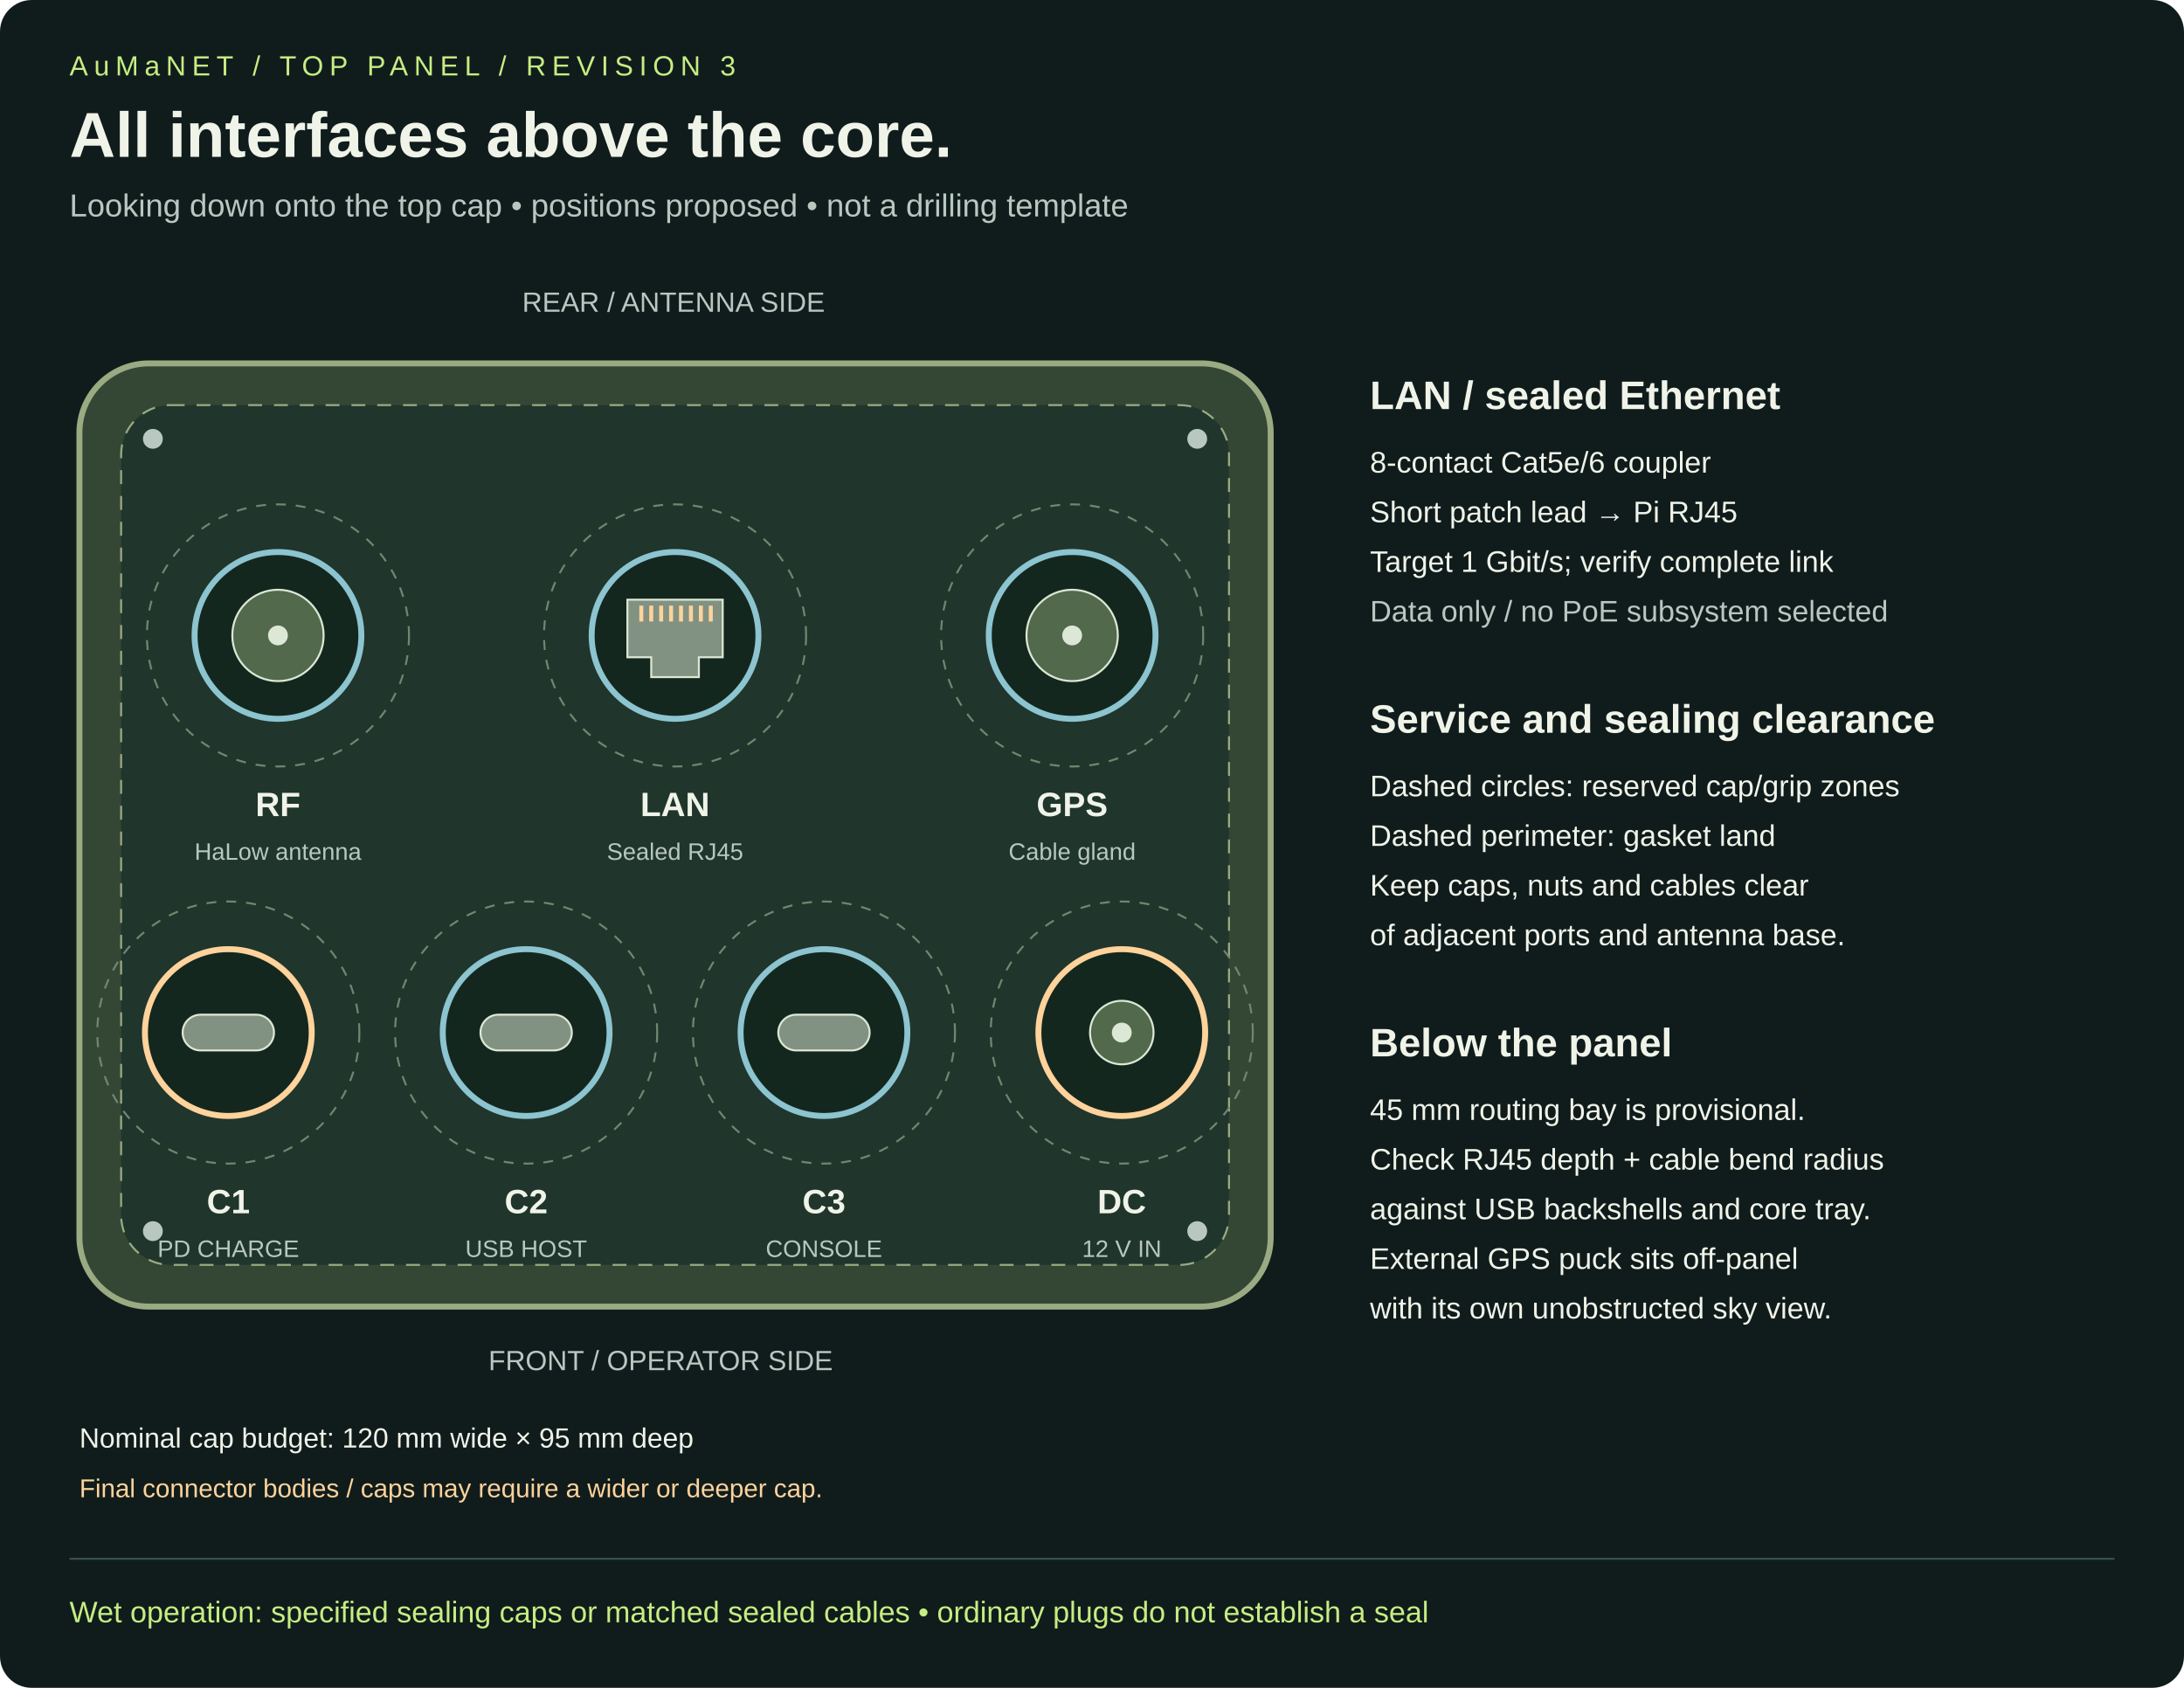
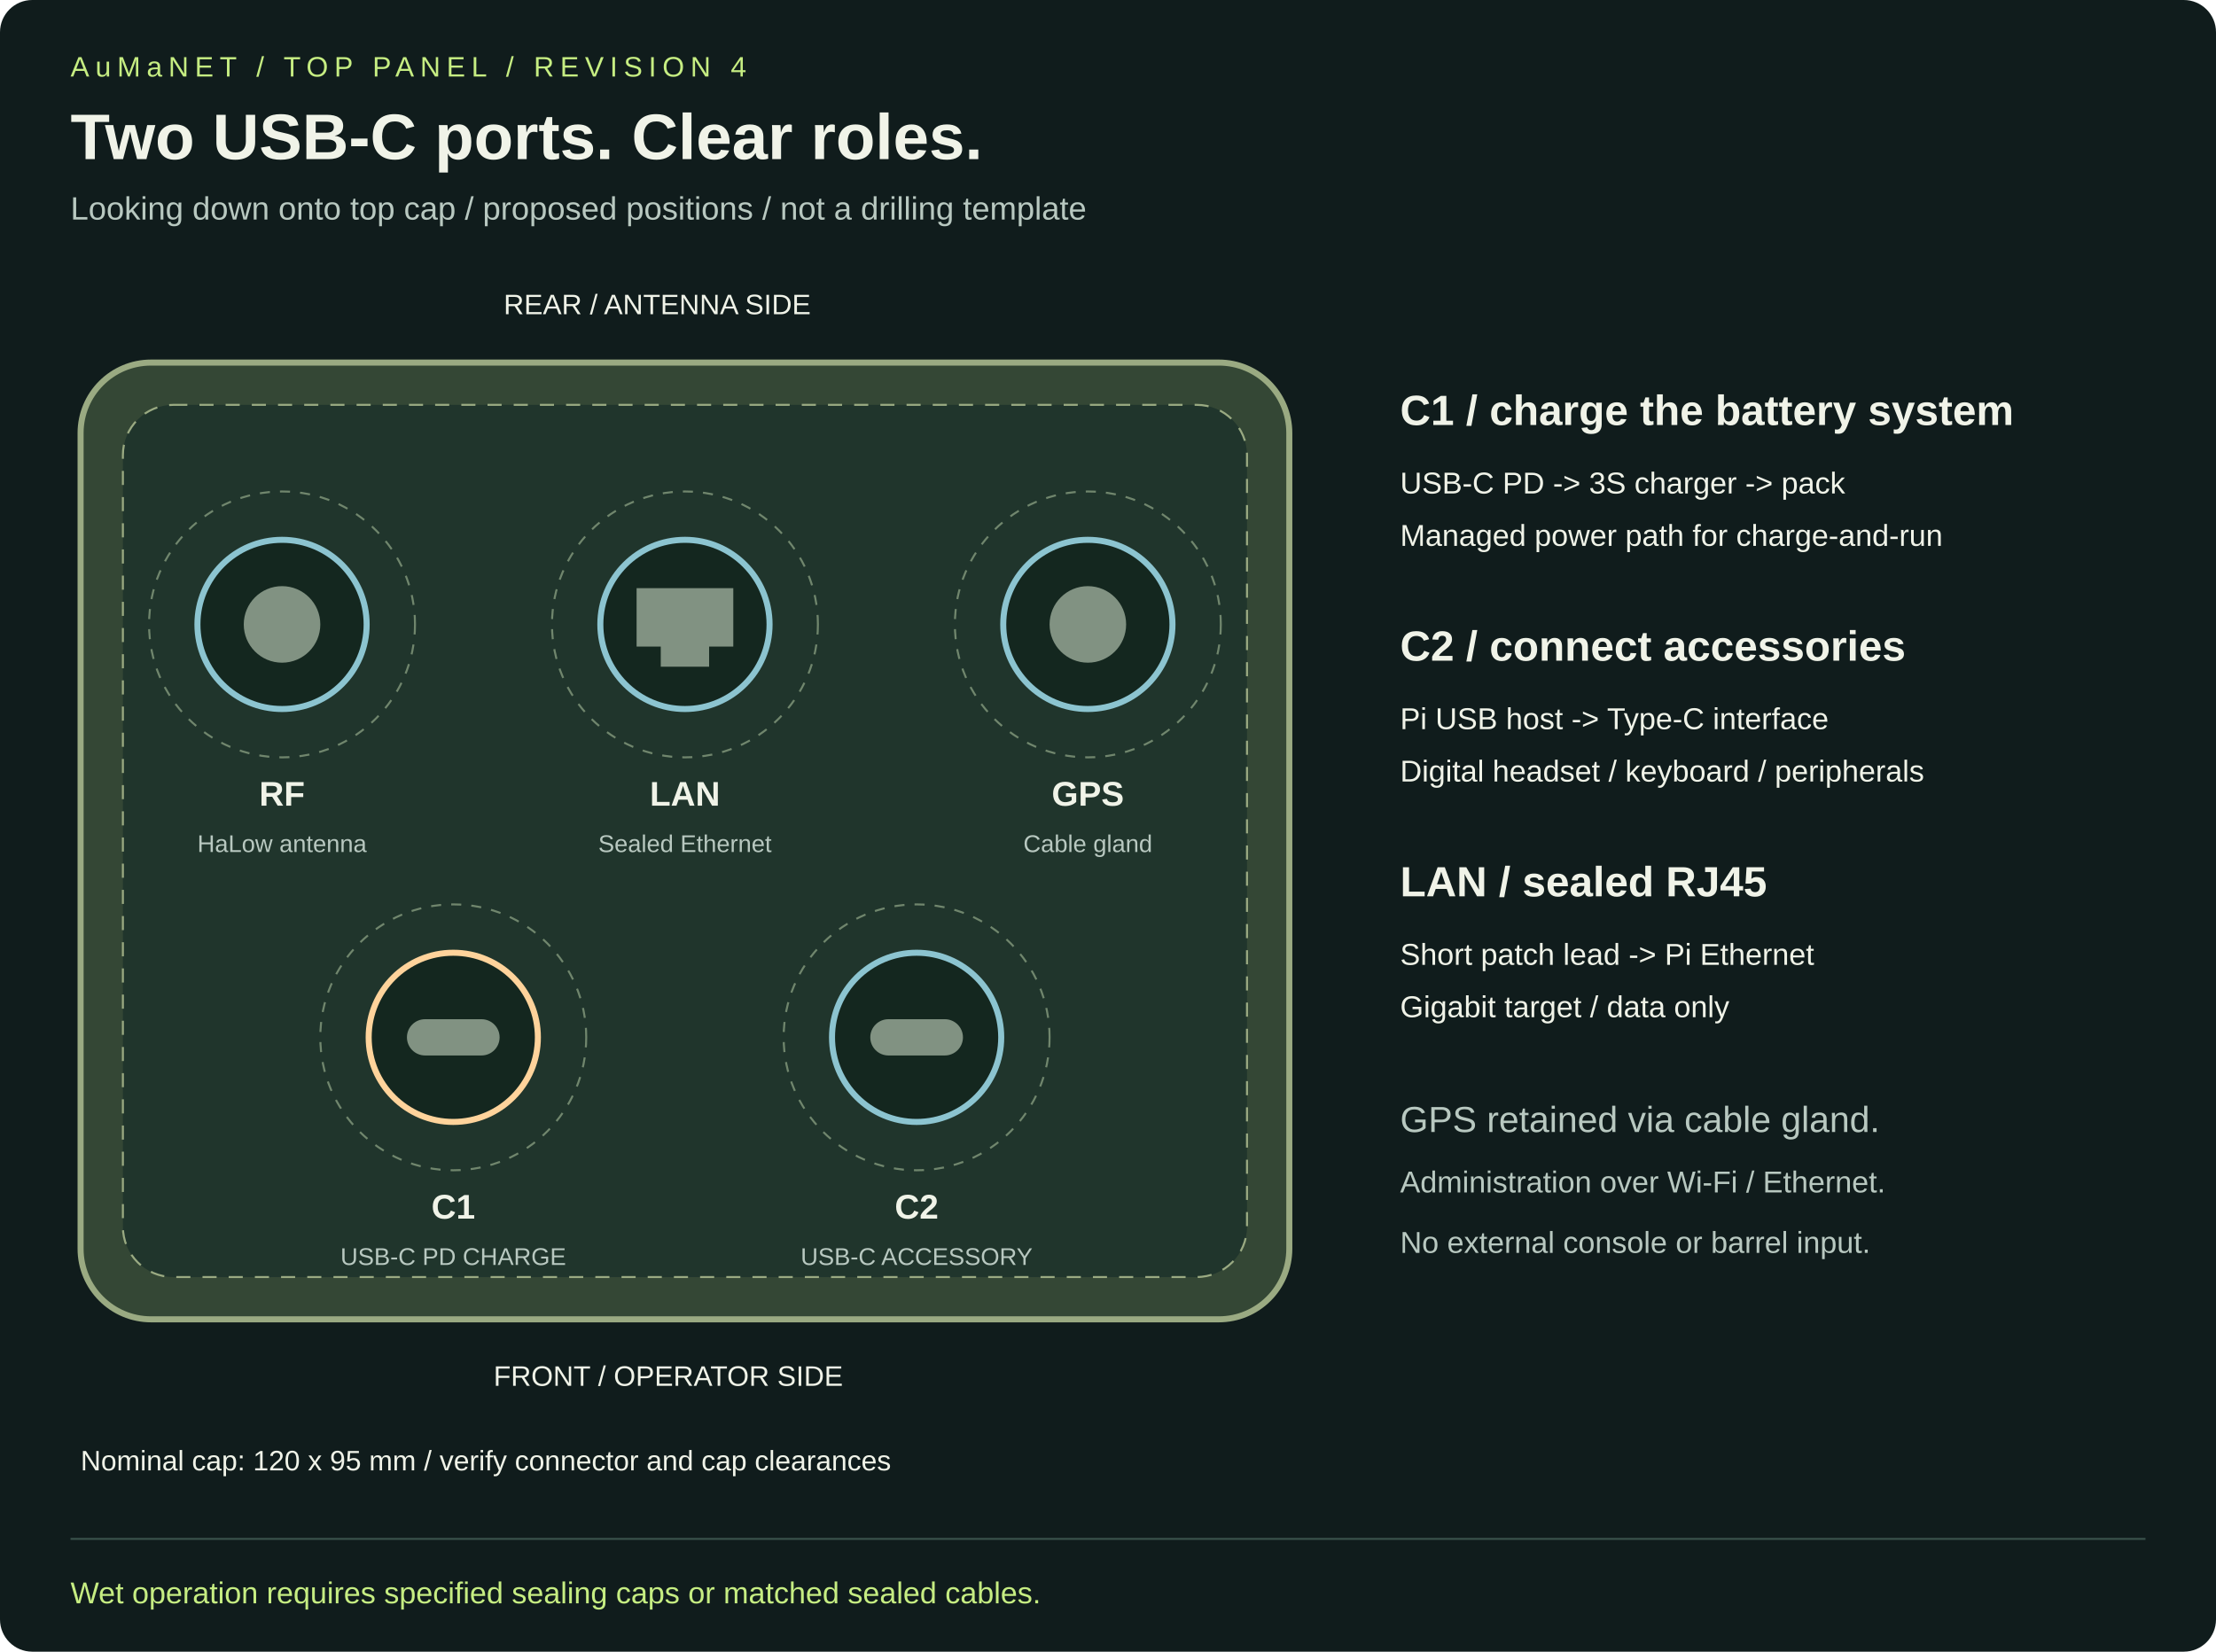
- <svg xmlns="http://www.w3.org/2000/svg" viewBox="0 0 1100 850" role="img" aria-labelledby="t d">
-   <rect width="1100" height="850" rx="16" fill="#101c1c" />
+ <svg xmlns="http://www.w3.org/2000/svg" viewBox="0 0 1100 820" role="img" aria-labelledby="t d">
+   <rect width="1100" height="820" rx="16" fill="#101c1c" />
  <g font-family="Arial,sans-serif" fill="#f0f3e8">
-     <text x="35" y="38" font-size="14" letter-spacing="3" fill="#c6ed82">AuMaNET / TOP PANEL / REVISION 3</text>
-     <text x="35" y="79" font-size="32" font-weight="bold">All interfaces above the core.</text>
-     <text x="35" y="109" font-size="16" fill="#b8c8c0">Looking down onto the top cap • positions proposed • not a drilling template</text>
-     <text x="263" y="157" font-size="14" fill="#b8c8c0">REAR / ANTENNA SIDE</text>
-     <rect x="40" y="183" width="600" height="475" rx="35" fill="#344735" stroke="#9aaa82" stroke-width="3" />
-     <rect x="61" y="204" width="558" height="433" rx="25" fill="#20352c" stroke="#9aaa82" stroke-dasharray="7 6" />
-     <g fill="#b8c8c0">
-       <circle cx="77" cy="221" r="5" />
-       <circle cx="603" cy="221" r="5" />
-       <circle cx="77" cy="620" r="5" />
-       <circle cx="603" cy="620" r="5" />
-     </g>
-     <circle cx="140" cy="320" r="66" fill="none" stroke="#70866d" stroke-dasharray="5 5" />
-     <circle cx="140" cy="320" r="42" fill="#14271f" stroke="#8cc4d0" stroke-width="3" />
-     <circle cx="140" cy="320" r="23" fill="#52694c" stroke="#dce7d5" />
-     <circle cx="140" cy="320" r="5" fill="#dce7d5" />
-     <text x="140" y="411" text-anchor="middle" font-size="17" font-weight="bold">RF</text>
-     <text x="140" y="433" text-anchor="middle" font-size="12" fill="#b8c8c0">HaLow antenna</text>
-     <circle cx="340" cy="320" r="66" fill="none" stroke="#70866d" stroke-dasharray="5 5" />
-     <circle cx="340" cy="320" r="42" fill="#14271f" stroke="#8cc4d0" stroke-width="3" />
-     <path d="M316 302h48v29h-12v10h-24v-10h-12Z" fill="#819282" stroke="#dce7d5" />
-     <path d="M323 305v8" stroke="#ffd39b" stroke-width="2" />
-     <path d="M328 305v8" stroke="#ffd39b" stroke-width="2" />
-     <path d="M333 305v8" stroke="#ffd39b" stroke-width="2" />
-     <path d="M338 305v8" stroke="#ffd39b" stroke-width="2" />
-     <path d="M343 305v8" stroke="#ffd39b" stroke-width="2" />
-     <path d="M348 305v8" stroke="#ffd39b" stroke-width="2" />
-     <path d="M353 305v8" stroke="#ffd39b" stroke-width="2" />
-     <path d="M358 305v8" stroke="#ffd39b" stroke-width="2" />
-     <text x="340" y="411" text-anchor="middle" font-size="17" font-weight="bold">LAN</text>
-     <text x="340" y="433" text-anchor="middle" font-size="12" fill="#b8c8c0">Sealed RJ45</text>
-     <circle cx="540" cy="320" r="66" fill="none" stroke="#70866d" stroke-dasharray="5 5" />
-     <circle cx="540" cy="320" r="42" fill="#14271f" stroke="#8cc4d0" stroke-width="3" />
-     <circle cx="540" cy="320" r="23" fill="#52694c" stroke="#dce7d5" />
-     <circle cx="540" cy="320" r="5" fill="#dce7d5" />
-     <text x="540" y="411" text-anchor="middle" font-size="17" font-weight="bold">GPS</text>
-     <text x="540" y="433" text-anchor="middle" font-size="12" fill="#b8c8c0">Cable gland</text>
-     <circle cx="115" cy="520" r="66" fill="none" stroke="#70866d" stroke-dasharray="5 5" />
-     <circle cx="115" cy="520" r="42" fill="#14271f" stroke="#ffd39b" stroke-width="3" />
-     <rect x="92" y="511" width="46" height="18" rx="9" fill="#819282" stroke="#dce7d5" />
-     <text x="115" y="611" text-anchor="middle" font-size="17" font-weight="bold">C1</text>
-     <text x="115" y="633" text-anchor="middle" font-size="12" fill="#b8c8c0">PD CHARGE</text>
-     <circle cx="265" cy="520" r="66" fill="none" stroke="#70866d" stroke-dasharray="5 5" />
-     <circle cx="265" cy="520" r="42" fill="#14271f" stroke="#8cc4d0" stroke-width="3" />
-     <rect x="242" y="511" width="46" height="18" rx="9" fill="#819282" stroke="#dce7d5" />
-     <text x="265" y="611" text-anchor="middle" font-size="17" font-weight="bold">C2</text>
-     <text x="265" y="633" text-anchor="middle" font-size="12" fill="#b8c8c0">USB HOST</text>
-     <circle cx="415" cy="520" r="66" fill="none" stroke="#70866d" stroke-dasharray="5 5" />
-     <circle cx="415" cy="520" r="42" fill="#14271f" stroke="#8cc4d0" stroke-width="3" />
-     <rect x="392" y="511" width="46" height="18" rx="9" fill="#819282" stroke="#dce7d5" />
-     <text x="415" y="611" text-anchor="middle" font-size="17" font-weight="bold">C3</text>
-     <text x="415" y="633" text-anchor="middle" font-size="12" fill="#b8c8c0">CONSOLE</text>
-     <circle cx="565" cy="520" r="66" fill="none" stroke="#70866d" stroke-dasharray="5 5" />
-     <circle cx="565" cy="520" r="42" fill="#14271f" stroke="#ffd39b" stroke-width="3" />
-     <circle cx="565" cy="520" r="16" fill="#52694c" stroke="#dce7d5" />
-     <circle cx="565" cy="520" r="5" fill="#dce7d5" />
-     <text x="565" y="611" text-anchor="middle" font-size="17" font-weight="bold">DC</text>
-     <text x="565" y="633" text-anchor="middle" font-size="12" fill="#b8c8c0">12 V IN</text>
-     <text x="246" y="690" font-size="14" fill="#b8c8c0">FRONT / OPERATOR SIDE</text>
-     <text x="40" y="729" font-size="14">Nominal cap budget: 120 mm wide × 95 mm deep</text>
-     <text x="40" y="754" font-size="13" fill="#ffd39b">Final connector bodies / caps may require a wider or deeper cap.</text>
-     <text x="690" y="206" font-size="20" font-weight="bold">LAN / sealed Ethernet</text>
-     <text x="690" y="238" font-size="15">8-contact Cat5e/6 coupler</text>
-     <text x="690" y="263" font-size="15">Short patch lead → Pi RJ45</text>
-     <text x="690" y="288" font-size="15">Target 1 Gbit/s; verify complete link</text>
-     <text x="690" y="313" font-size="15" fill="#b8c8c0">Data only / no PoE subsystem selected</text>
-     <text x="690" y="369" font-size="20" font-weight="bold">Service and sealing clearance</text>
-     <text x="690" y="401" font-size="15">Dashed circles: reserved cap/grip zones</text>
-     <text x="690" y="426" font-size="15">Dashed perimeter: gasket land</text>
-     <text x="690" y="451" font-size="15">Keep caps, nuts and cables clear</text>
-     <text x="690" y="476" font-size="15">of adjacent ports and antenna base.</text>
-     <text x="690" y="532" font-size="20" font-weight="bold">Below the panel</text>
-     <text x="690" y="564" font-size="15">45 mm routing bay is provisional.</text>
-     <text x="690" y="589" font-size="15">Check RJ45 depth + cable bend radius</text>
-     <text x="690" y="614" font-size="15">against USB backshells and core tray.</text>
-     <text x="690" y="639" font-size="15">External GPS puck sits off-panel</text>
-     <text x="690" y="664" font-size="15">with its own unobstructed sky view.</text>
-     <path d="M35 785H1065" stroke="#38504a" />
-     <text x="35" y="817" font-size="15" fill="#c6ed82">Wet operation: specified sealing caps or matched sealed cables • ordinary plugs do not establish a seal</text>
+     <text x="35" y="38" font-size="14" letter-spacing="3" fill="#c6ed82">AuMaNET / TOP PANEL / REVISION 4</text>
+     <text x="35" y="79" font-size="32" font-weight="bold">Two USB-C ports. Clear roles.</text>
+     <text x="35" y="109" font-size="16" fill="#b8c8c0">Looking down onto top cap / proposed positions / not a drilling template</text>
+     <text x="250" y="156" font-size="14">REAR / ANTENNA SIDE</text>
+     <rect x="40" y="180" width="600" height="475" rx="35" fill="#344735" stroke="#9aaa82" stroke-width="3" />
+     <rect x="61" y="201" width="558" height="433" rx="25" fill="#20352c" stroke="#9aaa82" stroke-dasharray="7 6" />
+     <circle cx="140" cy="310" r="66" fill="none" stroke="#70866d" stroke-dasharray="5 5" />
+     <circle cx="140" cy="310" r="42" fill="#14271f" stroke="#8cc4d0" stroke-width="3" />
+     <circle cx="140" cy="310" r="19" fill="#819282" />
+     <text x="140" y="400" text-anchor="middle" font-size="17" font-weight="bold">RF</text>
+     <text x="140" y="423" text-anchor="middle" font-size="12" fill="#b8c8c0">HaLow antenna</text>
+     <circle cx="340" cy="310" r="66" fill="none" stroke="#70866d" stroke-dasharray="5 5" />
+     <circle cx="340" cy="310" r="42" fill="#14271f" stroke="#8cc4d0" stroke-width="3" />
+     <path d="M316 292h48v29h-12v10h-24v-10h-12Z" fill="#819282" />
+     <text x="340" y="400" text-anchor="middle" font-size="17" font-weight="bold">LAN</text>
+     <text x="340" y="423" text-anchor="middle" font-size="12" fill="#b8c8c0">Sealed Ethernet</text>
+     <circle cx="540" cy="310" r="66" fill="none" stroke="#70866d" stroke-dasharray="5 5" />
+     <circle cx="540" cy="310" r="42" fill="#14271f" stroke="#8cc4d0" stroke-width="3" />
+     <circle cx="540" cy="310" r="19" fill="#819282" />
+     <text x="540" y="400" text-anchor="middle" font-size="17" font-weight="bold">GPS</text>
+     <text x="540" y="423" text-anchor="middle" font-size="12" fill="#b8c8c0">Cable gland</text>
+     <circle cx="225" cy="515" r="66" fill="none" stroke="#70866d" stroke-dasharray="5 5" />
+     <circle cx="225" cy="515" r="42" fill="#14271f" stroke="#ffd39b" stroke-width="3" />
+     <rect x="202" y="506" width="46" height="18" rx="9" fill="#819282" />
+     <text x="225" y="605" text-anchor="middle" font-size="17" font-weight="bold">C1</text>
+     <text x="225" y="628" text-anchor="middle" font-size="12" fill="#b8c8c0">USB-C PD CHARGE</text>
+     <circle cx="455" cy="515" r="66" fill="none" stroke="#70866d" stroke-dasharray="5 5" />
+     <circle cx="455" cy="515" r="42" fill="#14271f" stroke="#8cc4d0" stroke-width="3" />
+     <rect x="432" y="506" width="46" height="18" rx="9" fill="#819282" />
+     <text x="455" y="605" text-anchor="middle" font-size="17" font-weight="bold">C2</text>
+     <text x="455" y="628" text-anchor="middle" font-size="12" fill="#b8c8c0">USB-C ACCESSORY</text>
+     <text x="245" y="688" font-size="14">FRONT / OPERATOR SIDE</text>
+     <text x="40" y="730" font-size="14">Nominal cap: 120 x 95 mm / verify connector and cap clearances</text>
+     <text x="695" y="211" font-size="21" font-weight="bold">C1 / charge the battery system</text>
+     <text x="695" y="245" font-size="15">USB-C PD -&gt; 3S charger -&gt; pack</text>
+     <text x="695" y="271" font-size="15">Managed power path for charge-and-run</text>
+     <text x="695" y="328" font-size="21" font-weight="bold">C2 / connect accessories</text>
+     <text x="695" y="362" font-size="15">Pi USB host -&gt; Type-C interface</text>
+     <text x="695" y="388" font-size="15">Digital headset / keyboard / peripherals</text>
+     <text x="695" y="445" font-size="21" font-weight="bold">LAN / sealed RJ45</text>
+     <text x="695" y="479" font-size="15">Short patch lead -&gt; Pi Ethernet</text>
+     <text x="695" y="505" font-size="15">Gigabit target / data only</text>
+     <text x="695" y="562" font-size="18" fill="#b8c8c0">GPS retained via cable gland.</text>
+     <text x="695" y="592" font-size="15" fill="#b8c8c0">Administration over Wi-Fi / Ethernet.</text>
+     <text x="695" y="622" font-size="15" fill="#b8c8c0">No external console or barrel input.</text>
+     <path d="M35 764H1065" stroke="#38504a" />
+     <text x="35" y="796" font-size="15" fill="#c6ed82">Wet operation requires specified sealing caps or matched sealed cables.</text>
  </g>
</svg>
